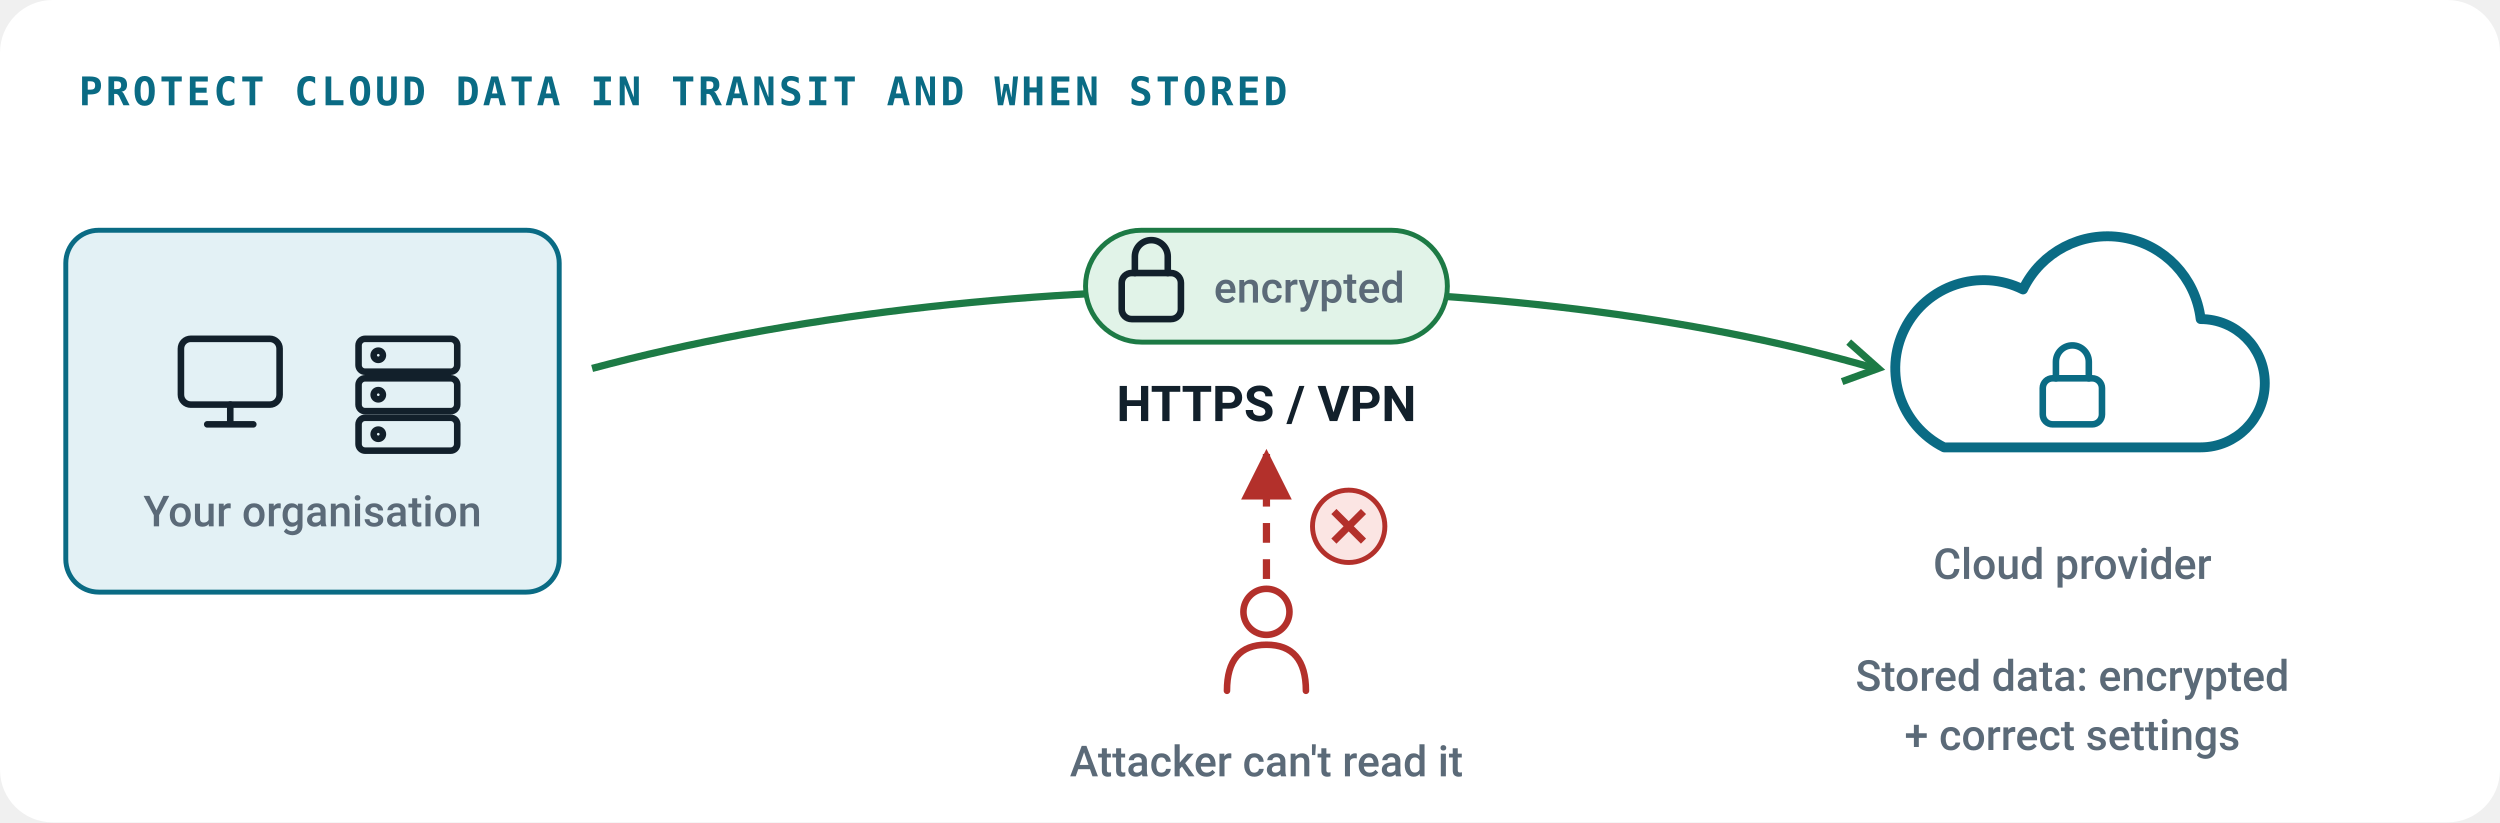
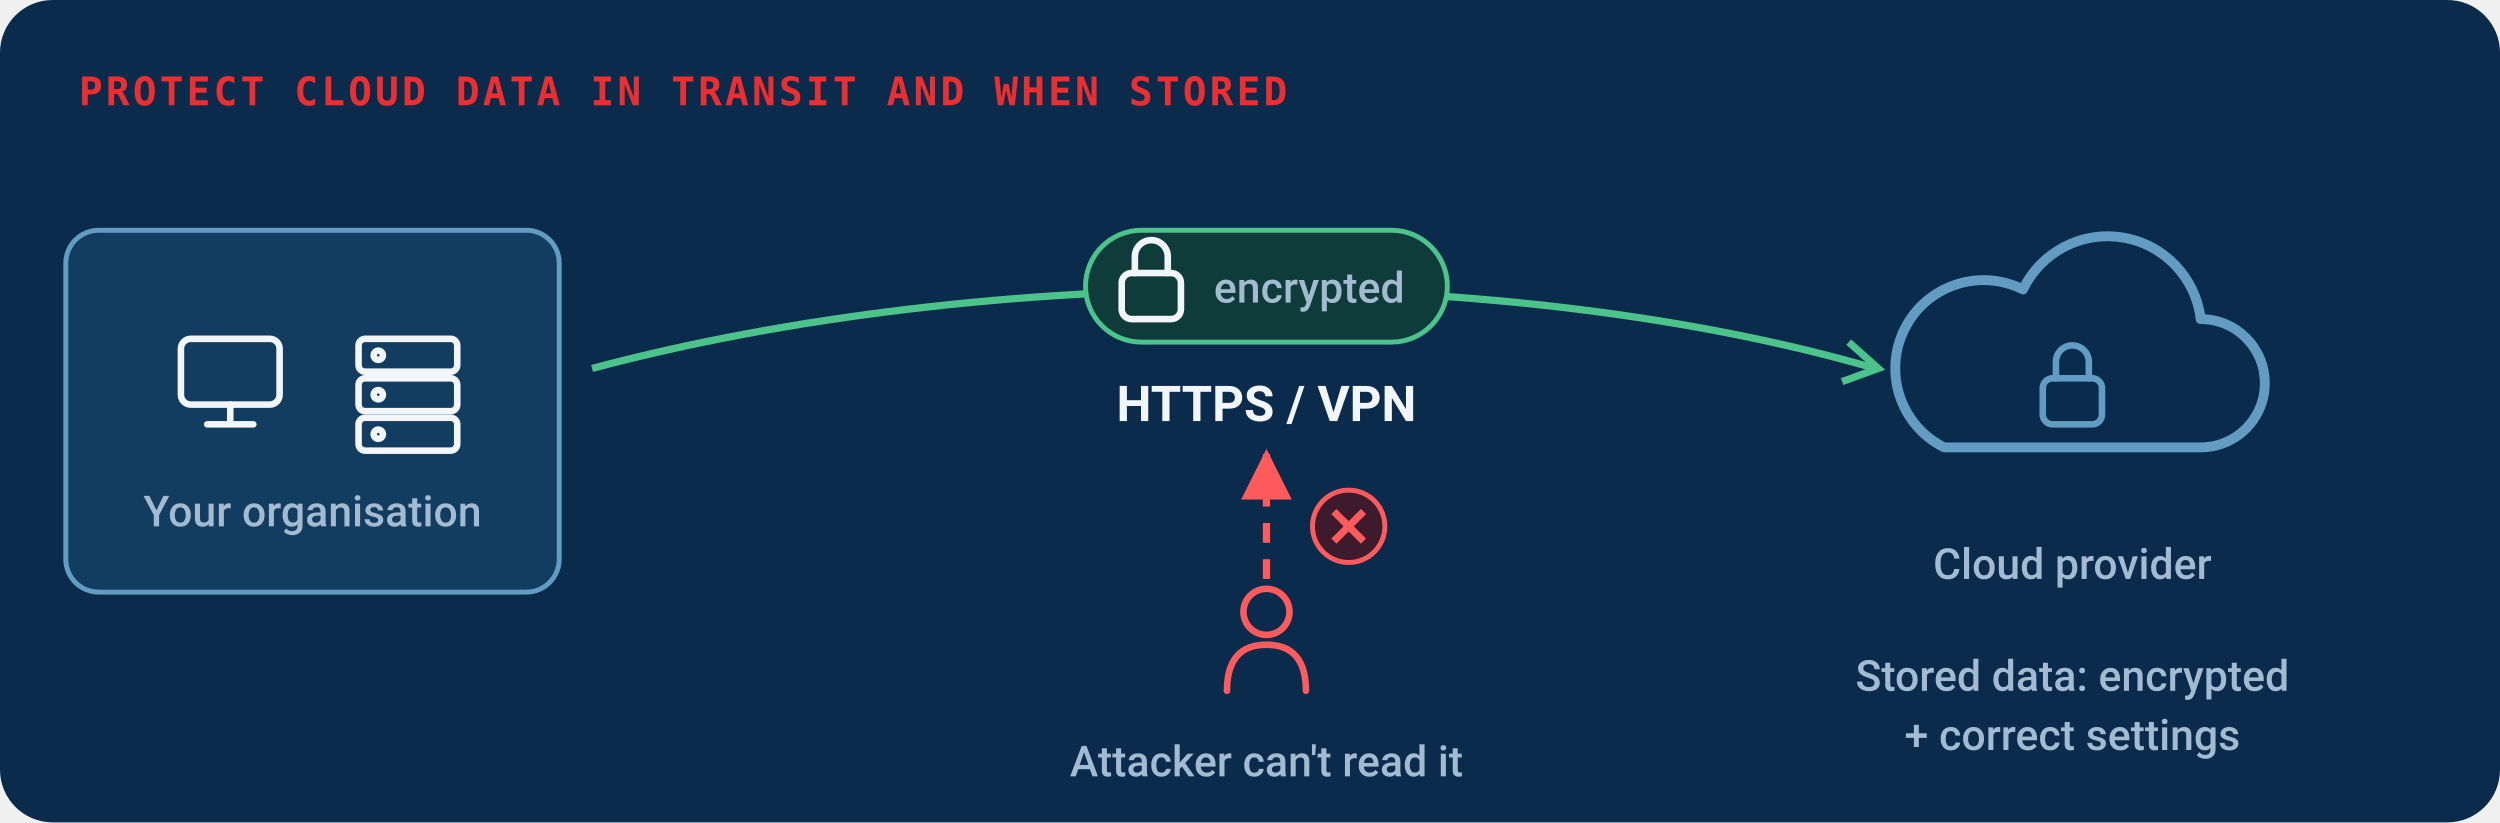
<svg xmlns="http://www.w3.org/2000/svg" viewBox="0 0 760 250" width="760" height="250" role="img" aria-labelledby="t d">
  <style>
- .bg{fill:#ffffff}
- .t{font:600 15px system-ui,-apple-system,'Segoe UI',Roboto,sans-serif;fill:#12202b}
- .tb{font:700 17px system-ui,-apple-system,'Segoe UI',Roboto,sans-serif;fill:#12202b}
- .s{font:500 13px system-ui,-apple-system,'Segoe UI',Roboto,sans-serif;fill:#5b6a78}
- .m{font:600 13px ui-monospace,Menlo,Consolas,monospace;fill:#12202b}
- .h{font:700 12px ui-monospace,Menlo,Consolas,monospace;fill:#0a6b84;letter-spacing:.08em}
+ .bg{fill:#0a2b4b}
+ .t{font:600 15px system-ui,-apple-system,'Segoe UI',Roboto,sans-serif;fill:#f2f6fa}
+ .tb{font:700 17px system-ui,-apple-system,'Segoe UI',Roboto,sans-serif;fill:#f2f6fa}
+ .s{font:500 13px system-ui,-apple-system,'Segoe UI',Roboto,sans-serif;fill:#a3bbd0}
+ .m{font:600 13px ui-monospace,Menlo,Consolas,monospace;fill:#f2f6fa}
+ .h{font:700 12px ui-monospace,Menlo,Consolas,monospace;fill:#eb2f31;letter-spacing:.08em}
.w{fill:#ffffff}
- .box{fill:#f3f8fa;stroke:#a9bfca;stroke-width:1.5}
- .acc{fill:#e3f1f5;stroke:#0a6b84;stroke-width:1.5}
- .bad{fill:#fbe5e3;stroke:#b3302b;stroke-width:1.5}
- .good{fill:#e1f3e8;stroke:#1d7a45;stroke-width:1.5}
- .amb{fill:#fbf0dc;stroke:#a8650a;stroke-width:1.5}
- .dim{fill:#eef2f4;stroke:#c9d3da;stroke-width:1.5}
- .solid-acc{fill:#0a6b84}.solid-bad{fill:#b3302b}.solid-good{fill:#1d7a45}.solid-amb{fill:#a8650a}.solid-ink{fill:#12202b}
- .ln{stroke:#5b6a78;stroke-width:2;fill:none}
- .ln-acc{stroke:#0a6b84;stroke-width:2.2;fill:none}
- .ln-bad{stroke:#b3302b;stroke-width:2.2;fill:none}
- .ln-good{stroke:#1d7a45;stroke-width:2.2;fill:none}
+ .box{fill:#0f3557;stroke:#2c5a80;stroke-width:1.5}
+ .acc{fill:#123c60;stroke:#629cc3;stroke-width:1.5}
+ .bad{fill:#3d1a2c;stroke:#ff5a5c;stroke-width:1.5}
+ .good{fill:#0f3b3a;stroke:#4cc38a;stroke-width:1.5}
+ .amb{fill:#33301f;stroke:#f2b544;stroke-width:1.5}
+ .dim{fill:#0c3052;stroke:#24496b;stroke-width:1.5}
+ .solid-acc{fill:#629cc3}.solid-bad{fill:#eb2f31}.solid-good{fill:#2f9a5f}.solid-amb{fill:#c98f22}.solid-ink{fill:#f2f6fa}
+ .ln{stroke:#a3bbd0;stroke-width:2;fill:none}
+ .ln-acc{stroke:#629cc3;stroke-width:2.2;fill:none}
+ .ln-bad{stroke:#ff5a5c;stroke-width:2.2;fill:none}
+ .ln-good{stroke:#4cc38a;stroke-width:2.2;fill:none}
.dash{stroke-dasharray:6 5}
- .tx-acc{fill:#0a6b84}.tx-bad{fill:#b3302b}.tx-good{fill:#1d7a45}.tx-amb{fill:#a8650a}
- .ic{fill:none;stroke:#12202b;stroke-width:2;stroke-linecap:round;stroke-linejoin:round}
- .ic-bad{fill:none;stroke:#b3302b;stroke-width:2;stroke-linecap:round;stroke-linejoin:round}
- .ic-acc{fill:none;stroke:#0a6b84;stroke-width:2;stroke-linecap:round;stroke-linejoin:round}
- .mk-ln{fill:#5b6a78}.mk-acc{fill:#0a6b84}.mk-bad{fill:#b3302b}.mk-good{fill:#1d7a45}
- @media (prefers-color-scheme: dark){
- .bg{fill:#15202a}
- .t,.tb,.m{fill:#e6edf3}.s{fill:#98a8b6}.h{fill:#4fb6cf}
- .box{fill:#192632;stroke:#3a4c5a}.acc{fill:#143440;stroke:#4fb6cf}.bad{fill:#3c1d1b;stroke:#ef7c76}
- .good{fill:#15352a;stroke:#5cc98a}.amb{fill:#392b13;stroke:#e2a645}.dim{fill:#1b2833;stroke:#34444f}
- .solid-acc{fill:#2f8fa8}.solid-bad{fill:#c9534d}.solid-good{fill:#2f9a5f}.solid-amb{fill:#b97c1e}.solid-ink{fill:#e6edf3}
- .ln{stroke:#98a8b6}.ln-acc{stroke:#4fb6cf}.ln-bad{stroke:#ef7c76}.ln-good{stroke:#5cc98a}
- .tx-acc{fill:#4fb6cf}.tx-bad{fill:#ef7c76}.tx-good{fill:#5cc98a}.tx-amb{fill:#e2a645}
- .ic{stroke:#e6edf3}.ic-bad{stroke:#ef7c76}.ic-acc{stroke:#4fb6cf}
- .mk-ln{fill:#98a8b6}.mk-acc{fill:#4fb6cf}.mk-bad{fill:#ef7c76}.mk-good{fill:#5cc98a}
- }
+ .tx-acc{fill:#629cc3}.tx-bad{fill:#ff5a5c}.tx-good{fill:#4cc38a}.tx-amb{fill:#f2b544}
+ .ic{fill:none;stroke:#f2f6fa;stroke-width:2;stroke-linecap:round;stroke-linejoin:round}
+ .ic-bad{fill:none;stroke:#ff5a5c;stroke-width:2;stroke-linecap:round;stroke-linejoin:round}
+ .ic-acc{fill:none;stroke:#629cc3;stroke-width:2;stroke-linecap:round;stroke-linejoin:round}
+ .mk-ln{fill:#a3bbd0}.mk-acc{fill:#629cc3}.mk-bad{fill:#ff5a5c}.mk-good{fill:#4cc38a}
</style>
  <defs>
    <marker id="a-ln" viewBox="0 0 10 10" refX="9" refY="5" markerWidth="7" markerHeight="7" orient="auto-start-reverse">
      <path d="M0 0 10 5 0 10z" class="mk-ln" />
    </marker>
    <marker id="a-acc" viewBox="0 0 10 10" refX="9" refY="5" markerWidth="7" markerHeight="7" orient="auto-start-reverse">
      <path d="M0 0 10 5 0 10z" class="mk-acc" />
    </marker>
    <marker id="a-bad" viewBox="0 0 10 10" refX="9" refY="5" markerWidth="7" markerHeight="7" orient="auto-start-reverse">
      <path d="M0 0 10 5 0 10z" class="mk-bad" />
    </marker>
    <marker id="a-good" viewBox="0 0 10 10" refX="9" refY="5" markerWidth="7" markerHeight="7" orient="auto-start-reverse">
      <path d="M0 0 10 5 0 10z" class="mk-good" />
    </marker>
  </defs>
  <rect class="bg" width="760" height="250" rx="16" />
  <text x="24" y="32" class="h" text-anchor="start">PROTECT CLOUD DATA IN TRANSIT AND WHEN STORED</text>
  <rect x="20" y="70" width="150" height="110" rx="10" class="acc" />
  <rect x="55" y="103" width="30" height="20" rx="3" class="ic" />
  <path d="M63 129 h14 M70 123 v6" class="ic" />
  <rect x="109" y="103" width="30" height="10" rx="2" class="ic" />
  <circle cx="115" cy="108" r="1.4" class="ic" />
  <rect x="109" y="115" width="30" height="10" rx="2" class="ic" />
  <circle cx="115" cy="120" r="1.4" class="ic" />
  <rect x="109" y="127" width="30" height="10" rx="2" class="ic" />
  <circle cx="115" cy="132" r="1.4" class="ic" />
  <text x="95" y="160" class="s" text-anchor="middle">Your organisation</text>
  <path transform="translate(630 118) scale(1.5)" d="M-26 12 h52 a13 13 0 0 0 0 -26 a19 19 0 0 0 -36 -6 a13 13 0 0 0 -16 32 z" class="ic-acc" />
  <text x="630" y="176" class="s" text-anchor="middle">Cloud provider</text>
  <rect x="621" y="115" width="18" height="14" rx="3" class="ic-acc" />
  <path d="M625 115 v-5 a5 5 0 0 1 10 0 v5" class="ic-acc" />
  <path d="M180 112 C300 80 460 80 570 112" class="ln-good" />
  <path d="M562 104 l9 8 l-11 4" class="ln-good" />
  <rect x="330" y="70" width="110" height="34" rx="17" class="good" />
  <rect x="341" y="83" width="18" height="14" rx="3" class="ic" />
  <path d="M345 83 v-5 a5 5 0 0 1 10 0 v5" class="ic" />
  <text x="398" y="92" class="s" text-anchor="middle">encrypted</text>
  <text x="385" y="128" class="t" text-anchor="middle">HTTPS / VPN</text>
  <circle cx="385" cy="186" r="7" class="ic-bad" />
  <path d="M373 210 q0 -14 12 -14 q12 0 12 14" class="ic-bad" />
  <text x="385" y="236" class="s" text-anchor="middle">Attacker can't read it</text>
  <path d="M385 176 L385 138" class="ln-bad dash" marker-end="url(#a-bad)" />
  <circle cx="410" cy="160" r="11" class="bad" />
  <path d="M405.5 155.5 l9 9 M414.5 155.5 l-9 9" class="ln-bad" />
  <text x="630" y="210" class="s" text-anchor="middle">Stored data: encrypted</text>
  <text x="630" y="228" class="s" text-anchor="middle">+ correct settings</text>
</svg>
